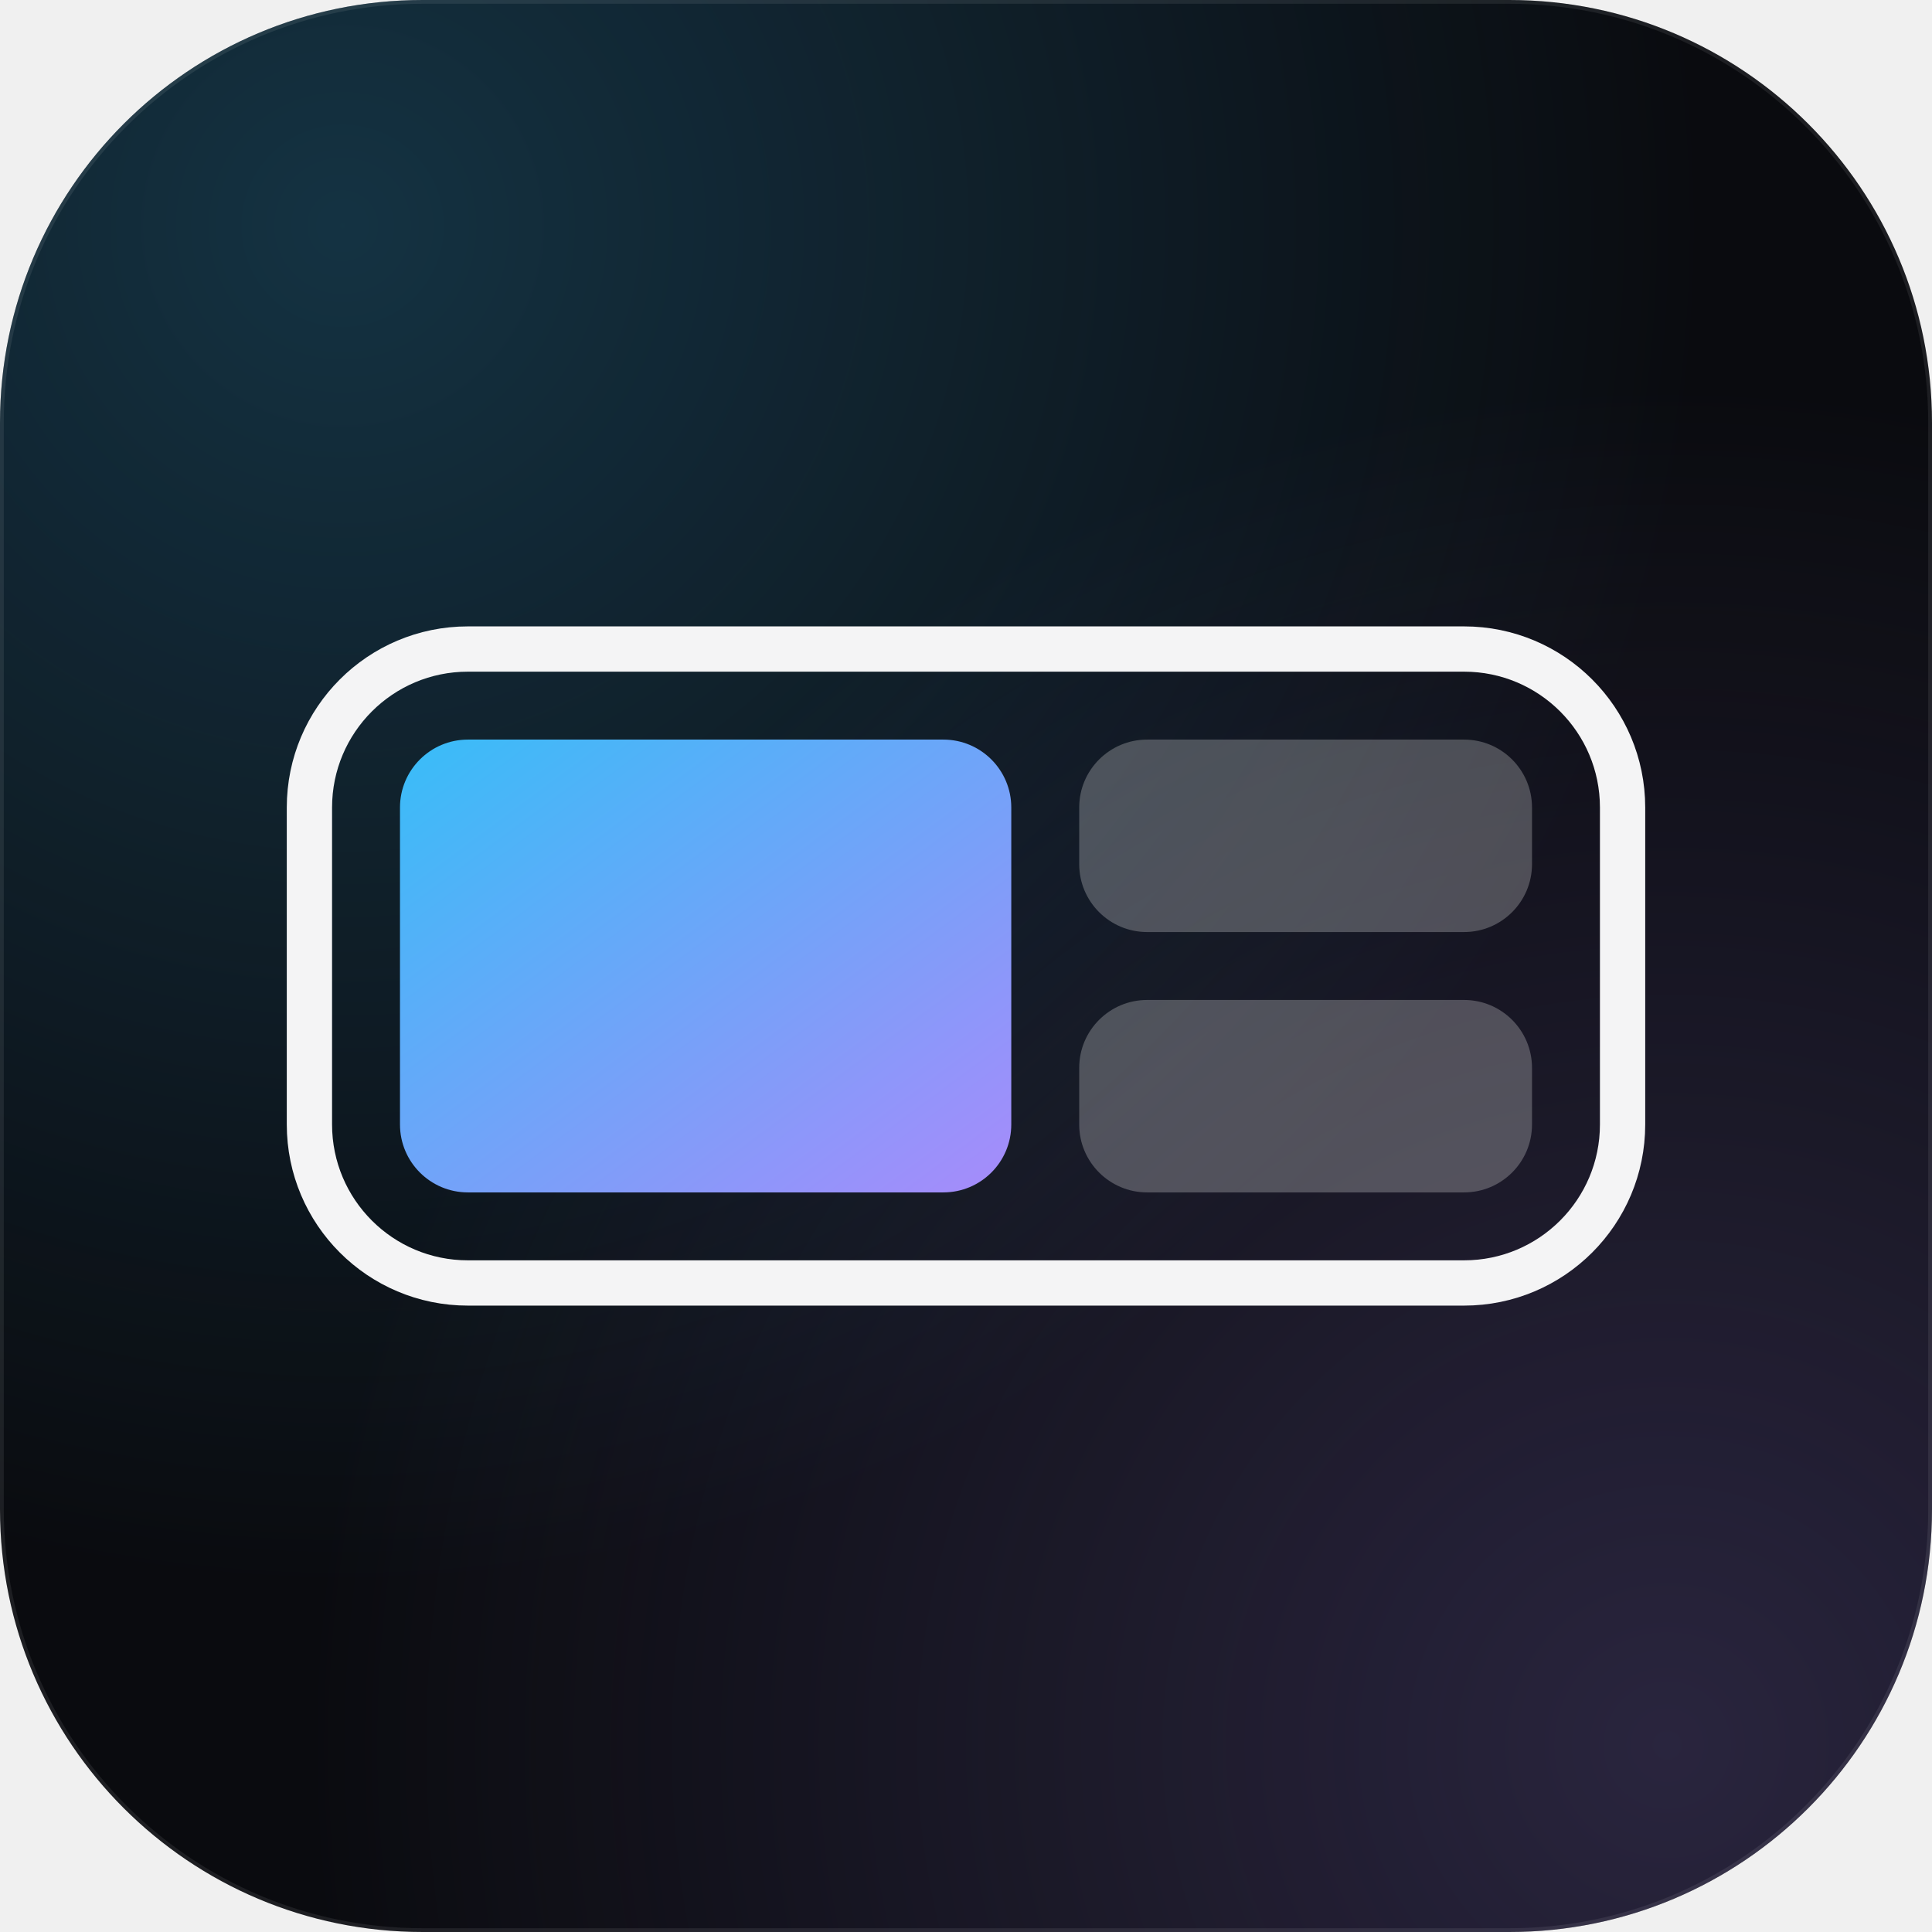
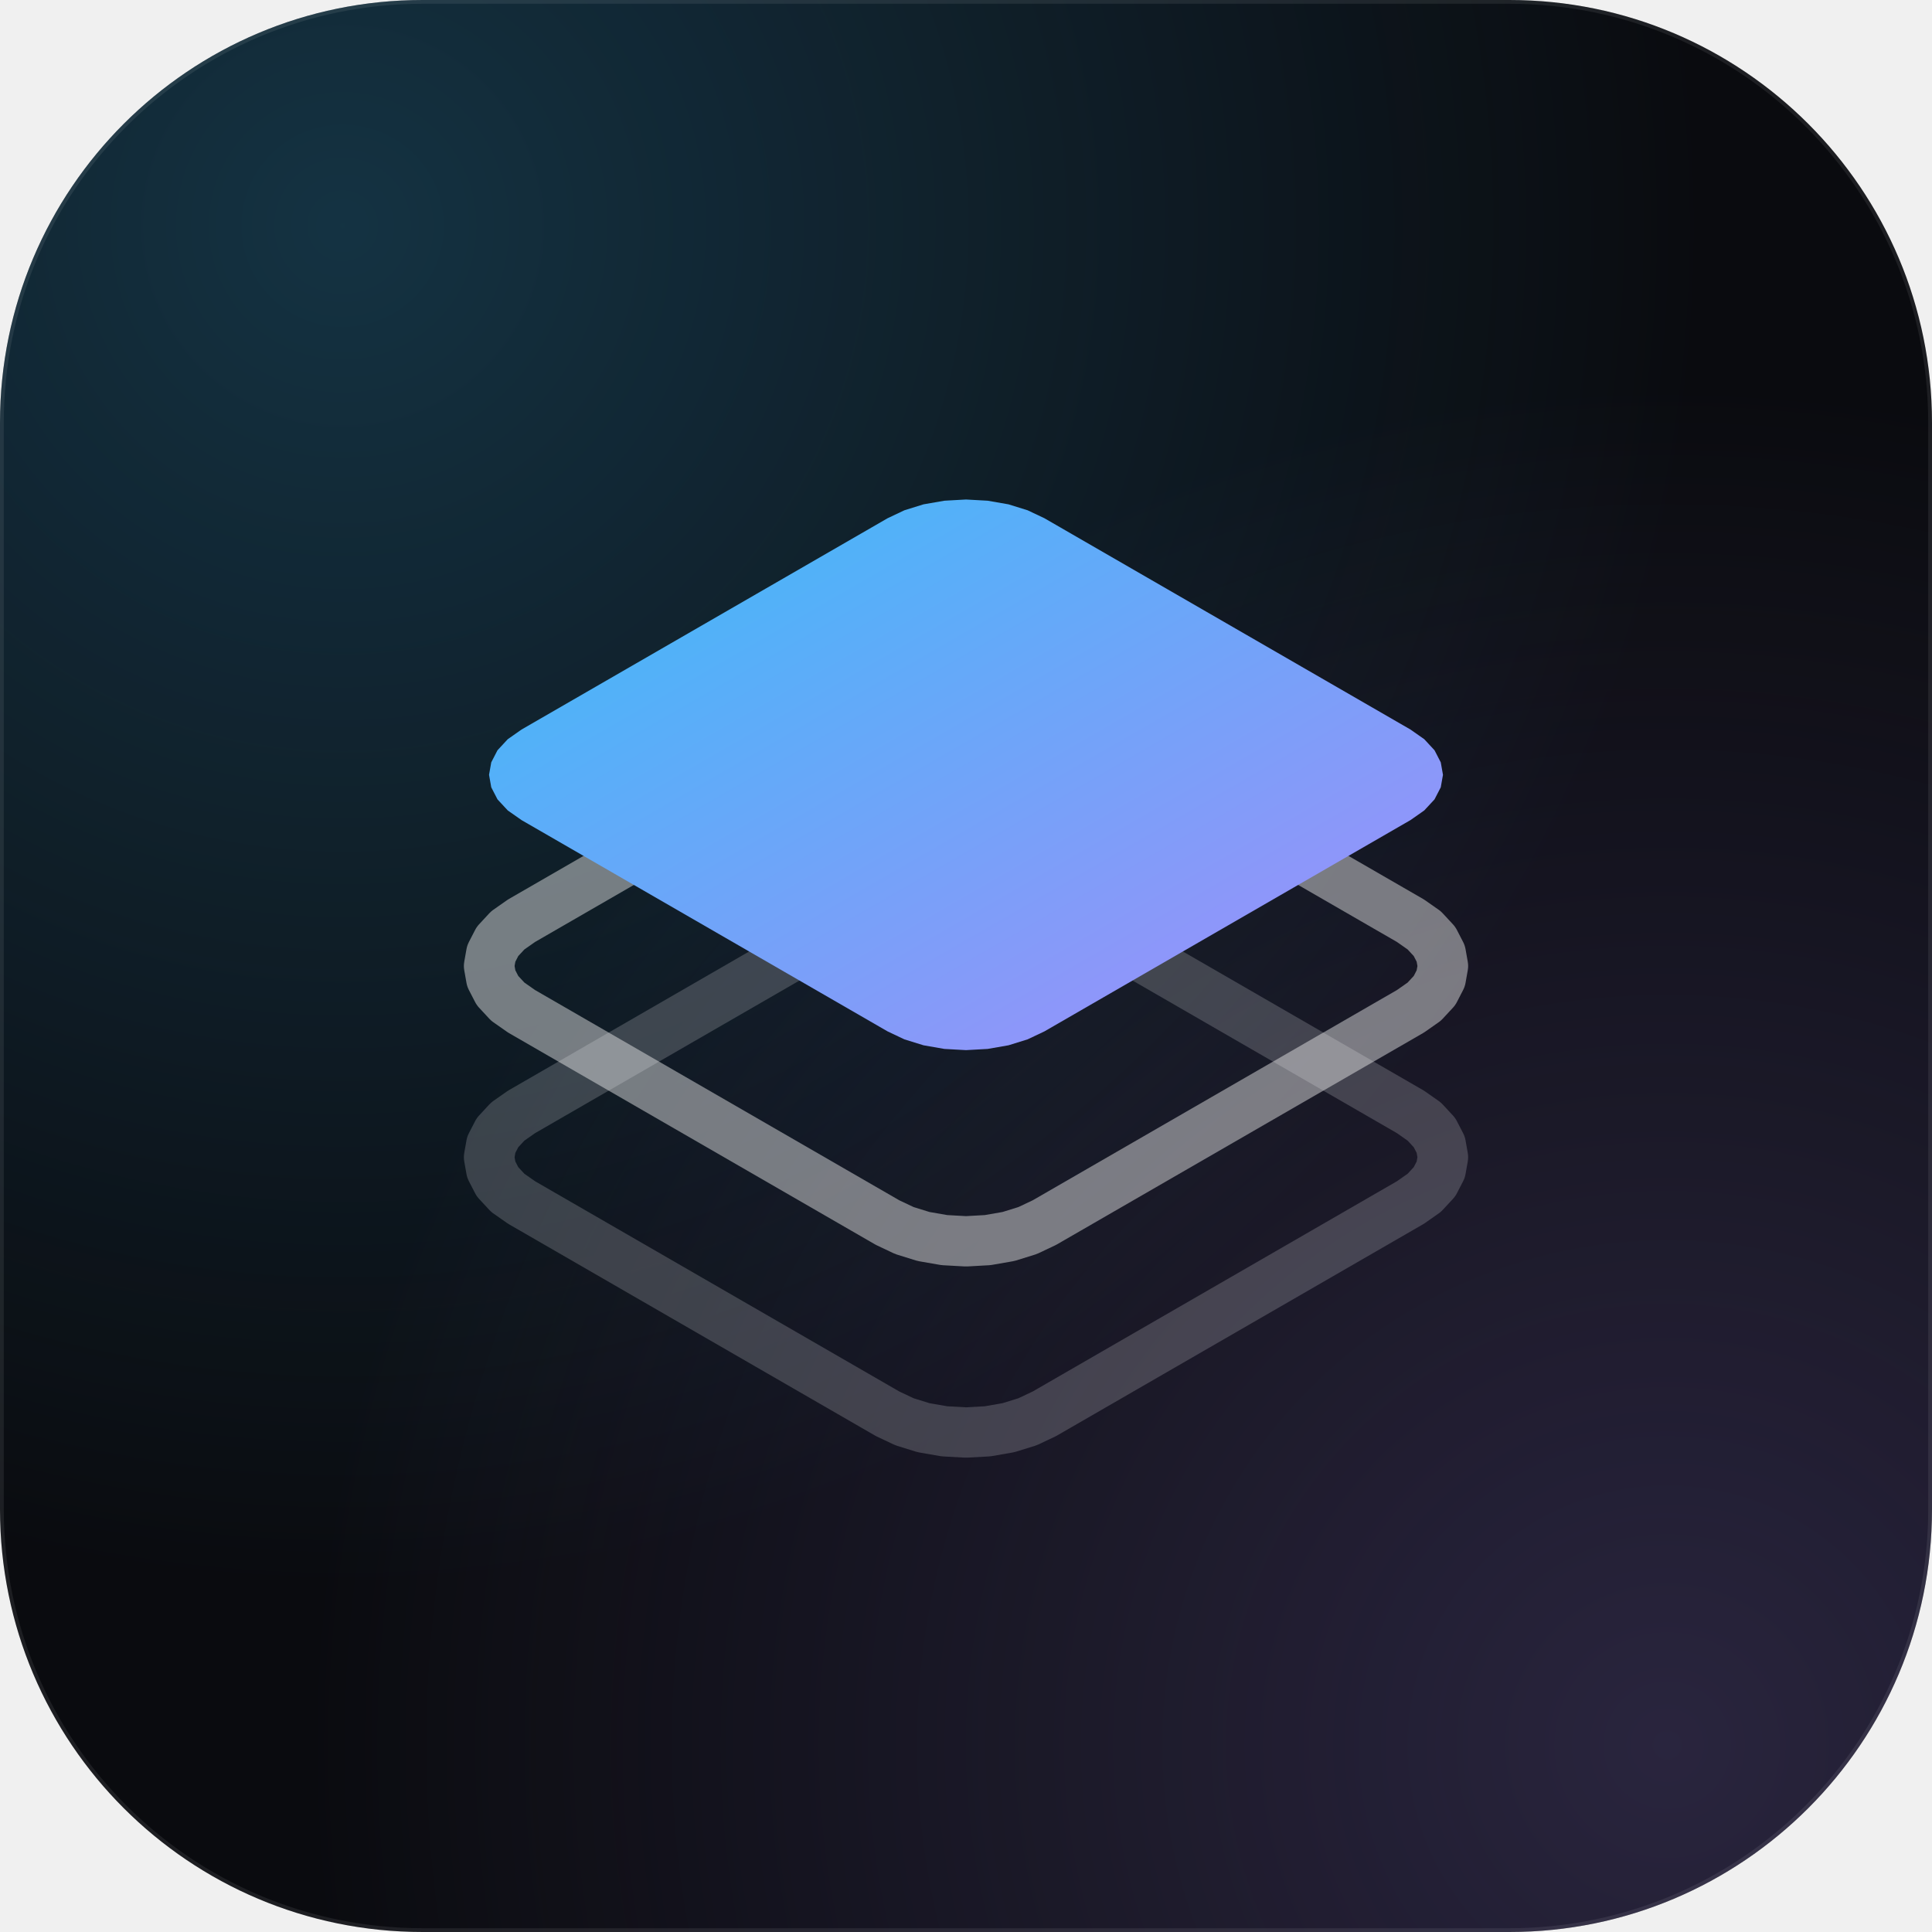
- <svg xmlns="http://www.w3.org/2000/svg" viewBox="0 0 512 512" width="512" height="512">
+ <svg xmlns="http://www.w3.org/2000/svg" role="img" aria-label="Glassworks" viewBox="0 0 512.00 512.00" width="512" height="512">
  <defs>
    <linearGradient id="lit" x1="0" y1="0" x2="1" y2="1">
      <stop offset="0" stop-color="#38bdf8" />
      <stop offset="1" stop-color="#a78bfa" />
    </linearGradient>
    <radialGradient id="sky" cx=".18" cy=".12" r=".7">
      <stop offset="0" stop-color="#38bdf8" stop-opacity=".22" />
      <stop offset="1" stop-color="#38bdf8" stop-opacity="0" />
    </radialGradient>
    <radialGradient id="vio" cx=".86" cy=".9" r=".7">
      <stop offset="0" stop-color="#a78bfa" stop-opacity=".2" />
      <stop offset="1" stop-color="#a78bfa" stop-opacity="0" />
    </radialGradient>
  </defs>
  <rect width="512" height="512" rx="112" fill="#0a0b0f" />
  <rect width="512" height="512" rx="112" fill="url(#sky)" />
  <rect width="512" height="512" rx="112" fill="url(#vio)" />
  <rect x=".5" y=".5" width="511" height="511" rx="111.5" fill="none" stroke="#fff" stroke-opacity=".08" />
-   <g transform="translate(76 166) scale(3)">
-     <rect x="2" y="2" width="116" height="56" rx="14" fill="none" stroke="#f4f4f5" stroke-width="4" />
-     <rect x="10" y="10" width="54" height="40" rx="6" fill="url(#lit)" />
-     <rect x="70" y="10" width="40" height="17" rx="6" fill="#f4f4f5" fill-opacity=".26" />
-     <rect x="70" y="33" width="40" height="17" rx="6" fill="#f4f4f5" fill-opacity=".26" />
+   <g transform="translate(96 96) scale(2.6667)">
+     <path d="M104.17 74.50L105.54 75.46L106.56 76.56L107.18 77.76L107.40 79.00L107.18 80.24L106.56 81.44L105.54 82.54L104.17 83.50L67.79 104.50L66.12 105.29L64.22 105.88L62.15 106.24L60.00 106.36L57.85 106.24L55.78 105.88L53.88 105.29L52.21 104.50L15.83 83.50L14.46 82.54L13.44 81.44L12.82 80.24L12.60 79.00L12.82 77.76L13.44 76.56L14.46 75.46L15.83 74.50L52.21 53.50L53.88 52.71L55.78 52.12L57.85 51.76L60.00 51.64L62.15 51.76L64.22 52.12L66.12 52.71L67.79 53.50Z" fill="none" stroke="#f4f4f5" stroke-opacity="0.2" stroke-width="5" stroke-linejoin="round" />
+     <path d="M104.17 55.50L105.54 56.46L106.56 57.56L107.18 58.76L107.40 60.00L107.18 61.24L106.56 62.44L105.54 63.54L104.17 64.50L67.79 85.50L66.12 86.29L64.22 86.88L62.15 87.24L60.00 87.36L57.85 87.24L55.78 86.88L53.88 86.29L52.21 85.50L15.83 64.50L14.46 63.54L13.44 62.44L12.82 61.24L12.60 60.00L12.82 58.76L13.44 57.56L14.46 56.46L15.83 55.50L52.21 34.50L53.88 33.71L55.78 33.12L57.85 32.76L60.00 32.64L62.15 32.76L64.22 33.12L66.12 33.71L67.79 34.50Z" fill="none" stroke="#f4f4f5" stroke-opacity="0.45" stroke-width="5" stroke-linejoin="round" />
+     <path d="M104.17 36.50L105.54 37.46L106.56 38.56L107.18 39.76L107.40 41.00L107.18 42.24L106.56 43.44L105.54 44.54L104.17 45.50L67.79 66.50L66.12 67.29L64.22 67.88L62.15 68.24L60.00 68.36L57.85 68.24L55.78 67.88L53.88 67.29L52.21 66.50L15.83 45.50L14.46 44.54L13.44 43.44L12.82 42.24L12.60 41.00L12.82 39.76L13.44 38.56L14.46 37.46L15.83 36.50L52.21 15.50L53.88 14.71L55.78 14.12L57.85 13.76L60.00 13.64L62.15 13.76L64.22 14.12L66.12 14.71L67.79 15.50Z" fill="url(#lit)" />
  </g>
</svg>
